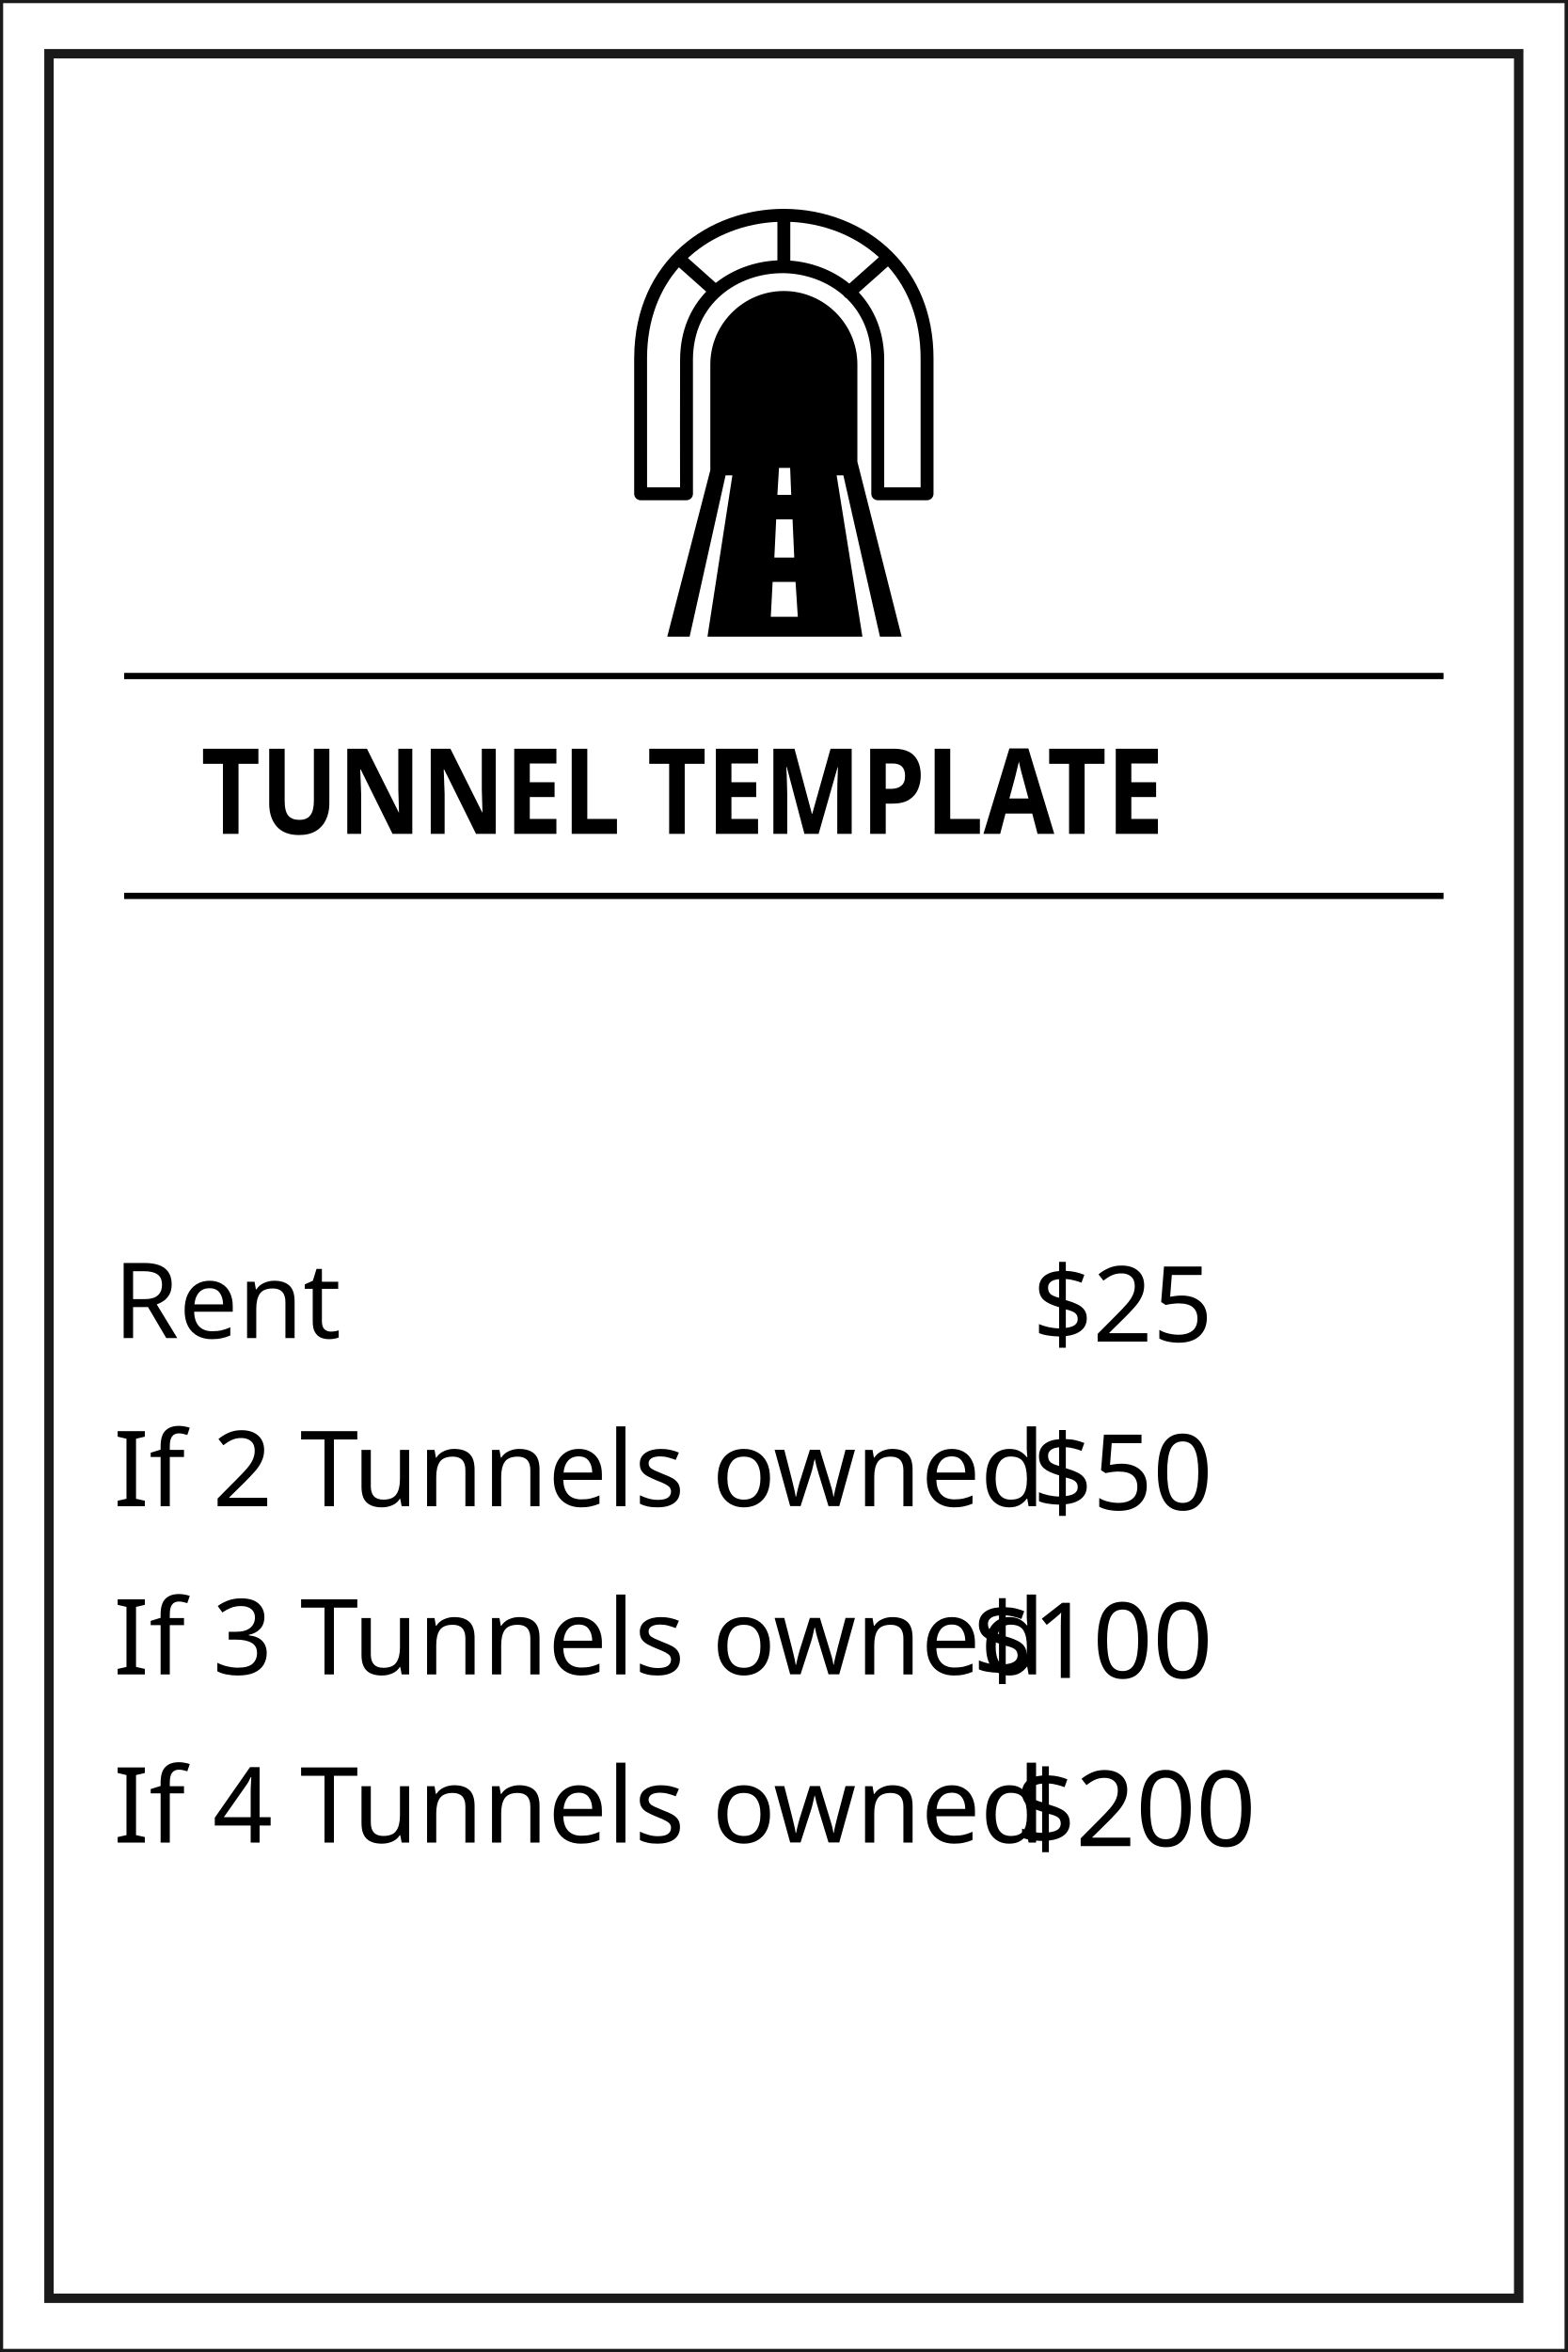
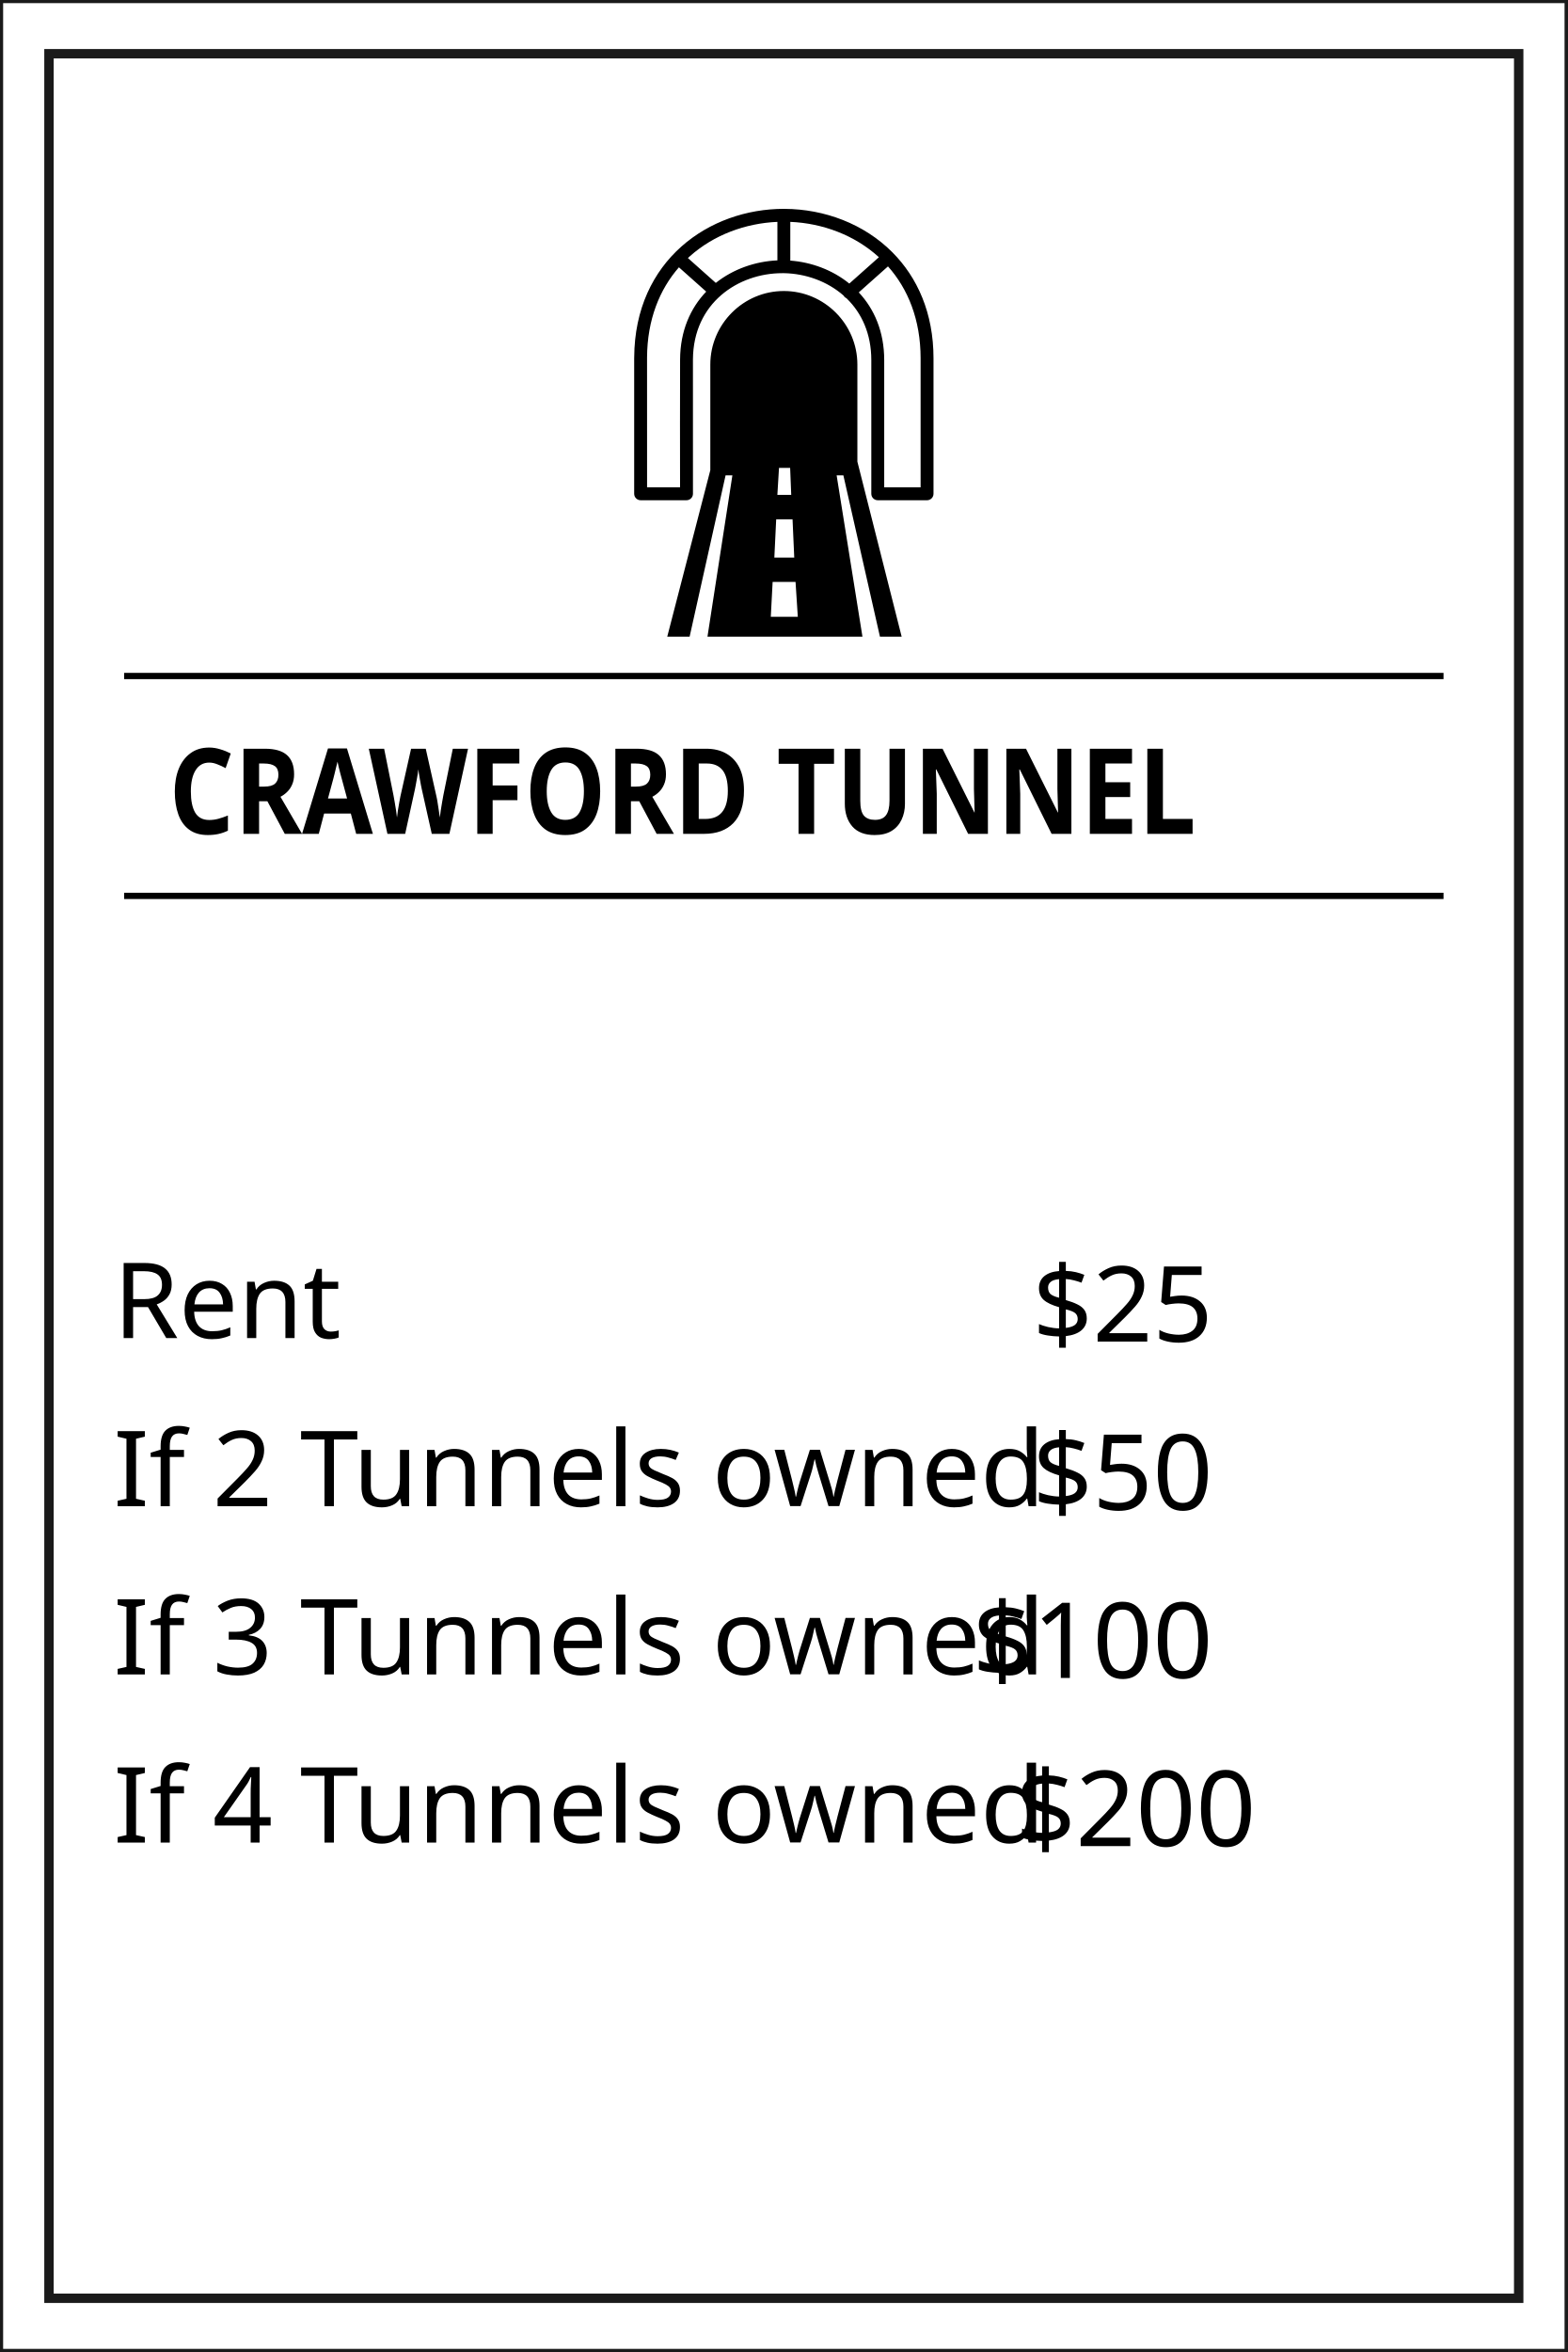
<svg xmlns="http://www.w3.org/2000/svg" width="200mm" height="300mm" viewBox="0 0 200 300" version="1.1" id="svg1" xml:space="preserve">
  <defs id="defs1">
    <rect x="640.711" y="884.551" width="91.575" height="223.402" id="rect3" />
    <linearGradient id="swatch1">
      <stop style="stop-color:#ffff00;stop-opacity:1;" offset="0" id="stop1" />
    </linearGradient>
  </defs>
  <g id="layer1">
    <rect style="fill:#ffffff;stroke:#1a1a1a;stroke-width:0.8;paint-order:markers fill stroke" id="rect2" width="200" height="300" x="0" y="0" />
    <rect style="fill:none;stroke:#1a1a1a;stroke-width:1.2;stroke-dasharray:none;paint-order:stroke fill markers" id="rect1" width="187.501" height="286.291" x="6.249" y="6.854" />
    <g id="g17" transform="translate(0.9512508,85.09581)">
      <g id="g6">
        <text xml:space="preserve" style="font-style:normal;font-weight:normal;font-size:10.583px;line-height:1.6;font-family:sans-serif;fill:#000000;fill-opacity:1;stroke:none;stroke-width:0.265" x="13.529" y="85.576" id="text1">
          <tspan id="tspan38" x="13.529" y="85.576" style="font-style:normal;font-variant:normal;font-weight:normal;font-stretch:normal;font-size:13.406px;line-height:1.6;font-family:Sans;-inkscape-font-specification:'Sans, Normal';font-variant-ligatures:normal;font-variant-caps:normal;font-variant-numeric:normal;font-variant-east-asian:normal">Rent</tspan>
          <tspan id="tspan39" x="13.529" y="107.025" style="font-style:normal;font-variant:normal;font-weight:normal;font-stretch:normal;font-size:13.406px;line-height:1.6;font-family:Sans;-inkscape-font-specification:'Sans, Normal';font-variant-ligatures:normal;font-variant-caps:normal;font-variant-numeric:normal;font-variant-east-asian:normal">If 2 Tunnels owned</tspan>
          <tspan id="tspan40" x="13.529" y="128.474" style="font-style:normal;font-variant:normal;font-weight:normal;font-stretch:normal;font-size:13.406px;line-height:1.6;font-family:Sans;-inkscape-font-specification:'Sans, Normal';font-variant-ligatures:normal;font-variant-caps:normal;font-variant-numeric:normal;font-variant-east-asian:normal">If 3 Tunnels owned</tspan>
          <tspan id="tspan44" x="13.529" y="149.923" style="font-style:normal;font-variant:normal;font-weight:normal;font-stretch:normal;font-size:13.406px;line-height:1.6;font-family:Sans;-inkscape-font-specification:'Sans, Normal';font-variant-ligatures:normal;font-variant-caps:normal;font-variant-numeric:normal;font-variant-east-asian:normal">If 4 Tunnels owned</tspan>
        </text>
        <text xml:space="preserve" style="font-style:normal;font-weight:normal;font-size:10.583px;line-height:1.6;font-family:sans-serif;text-align:end;text-anchor:end;fill:#000000;fill-opacity:1;stroke:none;stroke-width:0.265" x="184.047" y="86.026" id="text11">
          <tspan id="tspan11" style="font-style:normal;font-variant:normal;font-weight:normal;font-stretch:normal;font-size:13.406px;line-height:1.6;font-family:Sans;-inkscape-font-specification:'Sans, Normal';font-variant-ligatures:normal;font-variant-caps:normal;font-variant-numeric:normal;font-variant-east-asian:normal;text-align:end;text-anchor:end;stroke-width:0.265" x="184.047" y="86.026">$25</tspan>
          <tspan style="font-style:normal;font-variant:normal;font-weight:normal;font-stretch:normal;font-size:13.406px;line-height:1.6;font-family:Sans;-inkscape-font-specification:'Sans, Normal';font-variant-ligatures:normal;font-variant-caps:normal;font-variant-numeric:normal;font-variant-east-asian:normal;text-align:end;text-anchor:end;stroke-width:0.265" x="184.047" y="107.475" id="tspan12">$50</tspan>
          <tspan style="font-style:normal;font-variant:normal;font-weight:normal;font-stretch:normal;font-size:13.406px;line-height:1.6;font-family:Sans;-inkscape-font-specification:'Sans, Normal';font-variant-ligatures:normal;font-variant-caps:normal;font-variant-numeric:normal;font-variant-east-asian:normal;text-align:end;text-anchor:end;stroke-width:0.265" x="184.047" y="128.924" id="tspan13">$100</tspan>
          <tspan style="font-style:normal;font-variant:normal;font-weight:normal;font-stretch:normal;font-size:13.406px;line-height:1.6;font-family:Sans;-inkscape-font-specification:'Sans, Normal';font-variant-ligatures:normal;font-variant-caps:normal;font-variant-numeric:normal;font-variant-east-asian:normal;text-align:end;text-anchor:end;stroke-width:0.265" x="184.047" y="150.373" id="tspan17">$200</tspan>
        </text>
      </g>
    </g>
    <g id="g1" transform="translate(0,5.291667)">
      <path style="fill:none;stroke:#000000;stroke-width:0.8;stroke-linecap:butt;stroke-linejoin:miter;stroke-dasharray:none;stroke-opacity:1" d="M 15.84,108.98 H 184.16" id="path23" />
      <text xml:space="preserve" style="font-style:normal;font-weight:normal;font-size:14.111px;font-family:sans-serif;fill:#000000;fill-opacity:1;stroke:none;stroke-width:0.246" x="106.648" y="93.813" id="text50" transform="scale(0.9282208,1.07733)">
-         <tspan id="tspan50" style="font-weight:bold;font-size:14.111px;text-align:center;text-anchor:middle;stroke-width:0.246" x="106.648" y="93.813">TUNNEL TEMPLATE</tspan>
+         <tspan id="tspan50" style="font-weight:bold;font-size:14.111px;text-align:center;text-anchor:middle;stroke-width:0.246" x="106.648" y="93.813">CRAWFORD TUNNEL</tspan>
      </text>
      <path style="fill:none;stroke:#000000;stroke-width:0.8;stroke-linecap:butt;stroke-linejoin:miter;stroke-dasharray:none;stroke-opacity:1" d="M 15.84,80.934 H 184.16" id="path1" />
    </g>
    <g style="clip-rule:evenodd;fill-rule:evenodd;image-rendering:optimizeQuality;shape-rendering:geometricPrecision;text-rendering:geometricPrecision" id="g7" transform="matrix(0.1066688,0,0,0.1066688,80.90628,26.63854)">
      <path d="m 358,178.8 v 161.92 c 0,4.26 -3.46,7.72 -7.72,7.72 h -58.96 c -4.25,0 -7.71,-3.46 -7.71,-7.72 V 180.87 c 0,-31.61 -11.58,-56.19 -29.14,-73.43 l -0.59,-0.57 a 7.845,7.845 0 0 1 -2.55,-1.89 c -0.37,-0.42 -0.69,-0.87 -0.96,-1.34 -19.6,-17.18 -45.5,-26.2 -71.04,-26.72 L 179,76.93 178.39,76.91 177.61,76.9 177,76.93 c -26.14,0 -52.81,8.88 -72.94,26.25 -20.02,17.28 -33.62,43.08 -33.78,77.04 l 0.02,160.5 c 0,4.26 -3.45,7.72 -7.71,7.72 H 7.72 C 3.46,348.44 0,344.98 0,340.72 V 178.8 l 0.03,-1.12 C 0.33,119.4 22.84,74.98 56.46,45.08 90,15.25 134.56,0 179.05,0 l 0.15,0.01 h 0.21 L 180,0.03 C 227.47,0.27 274.87,17.86 308.82,51.96 338.6,81.88 358,124.37 358,178.8 Z M 39.55,511.55 91.06,312.51 V 186.19 c 0,-48.37 39.57,-87.94 87.94,-87.94 48.37,0 87.95,39.57 87.95,87.94 V 302.28 L 319.9,511.55 H 293.93 L 250.2,318.68 h -8.06 l 30.87,192.87 H 87.66 l 29.8,-192.87 h -8.15 L 66.32,511.55 Z M 64.25,58.83 97.62,88.55 c 21.02,-16.7 47.43,-25.78 73.67,-26.93 V 15.57 c -38.25,1.68 -75.9,15.51 -104.58,41.02 -0.83,0.74 -1.65,1.49 -2.46,2.24 z M 86.16,98.98 53.51,69.91 C 30.39,96.4 15.63,132.45 15.4,177.71 l 0.03,155.3 h 39.44 c 0,-50.94 -0.19,-101.94 0.04,-152.85 0.17,-34.36 12.45,-61.53 31.25,-81.18 z M 186.72,15.57 v 46.32 c 25.3,1.89 50.49,11.14 70.58,27.46 L 292.7,57.83 C 263.83,31.49 225.57,17.22 186.72,15.57 Z m 116.83,53.24 -34.93,31.1 c 18.46,19.74 30.42,46.85 30.42,80.96 v 152.14 h 43.53 V 178.8 c 0,-46.43 -15.19,-83.22 -39.02,-109.99 z M 173.21,309.75 h 13.33 l 1.29,32.25 h -16.57 l 1.41,-23.32 z m -3.37,61.55 h 19.57 l 2.04,45.72 h -23.81 z m -4.25,74.82 h 27.4 l 2.71,41.68 h -32.31 z" id="path1-5" />
    </g>
  </g>
</svg>
